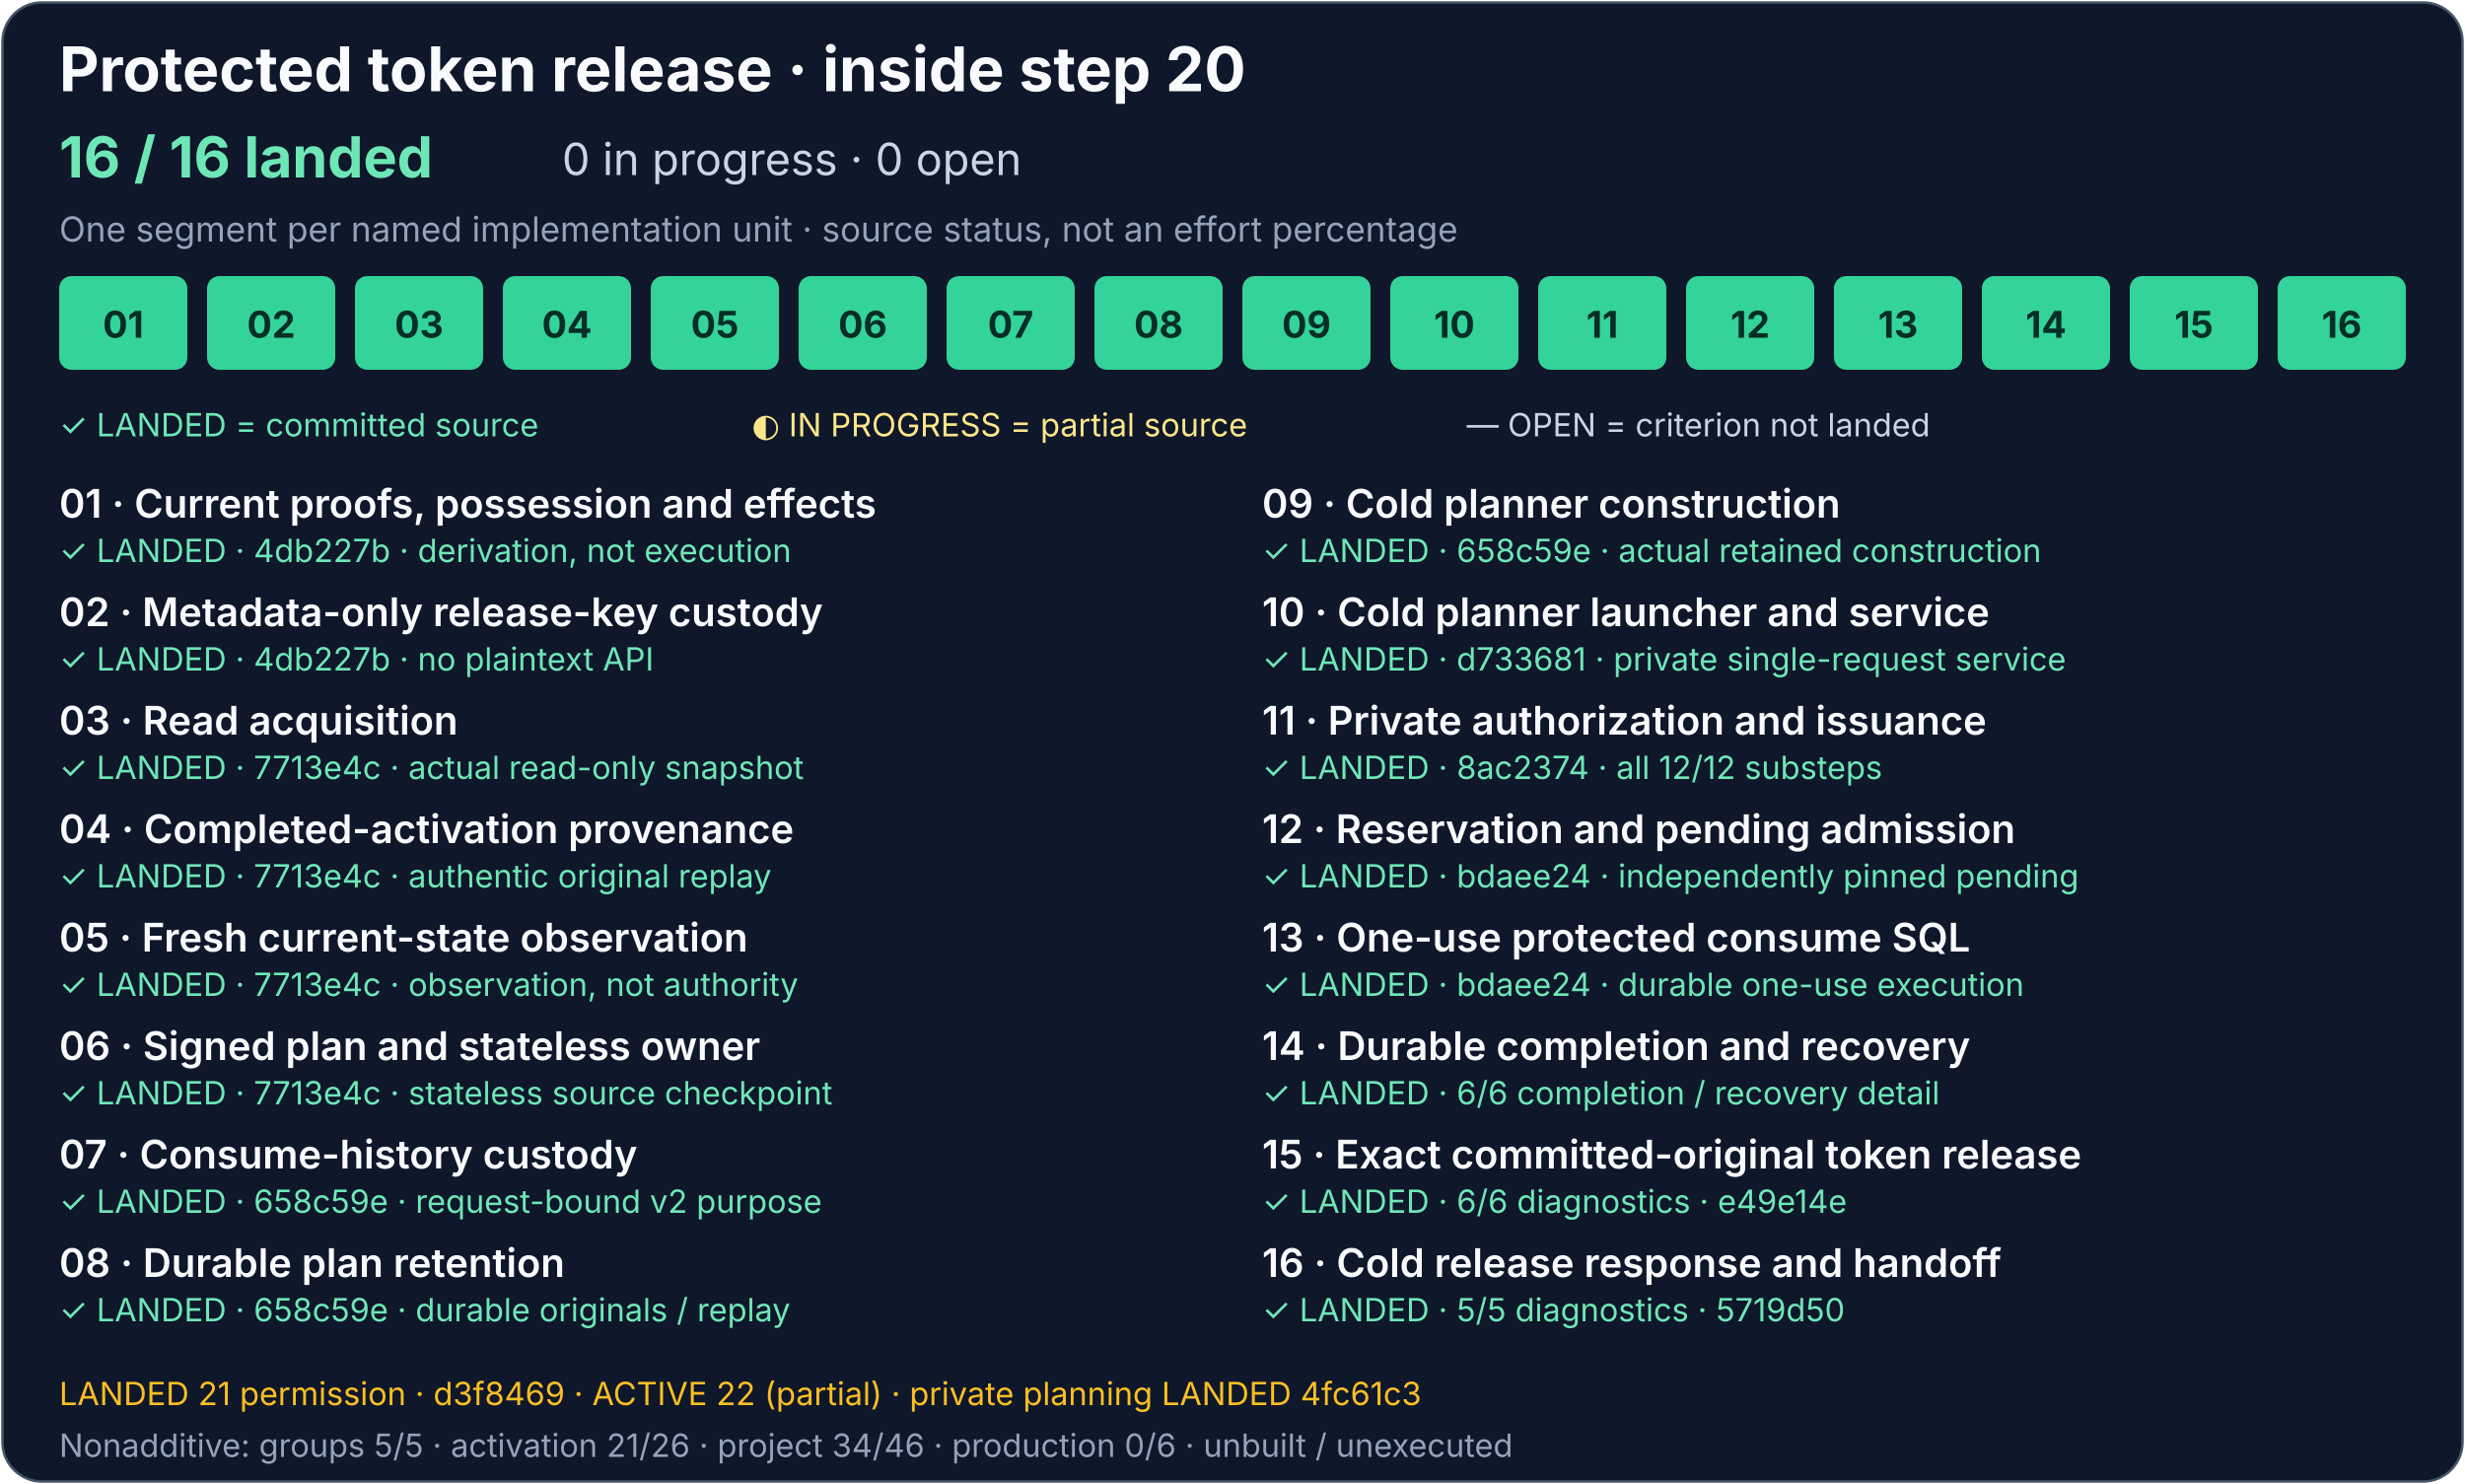
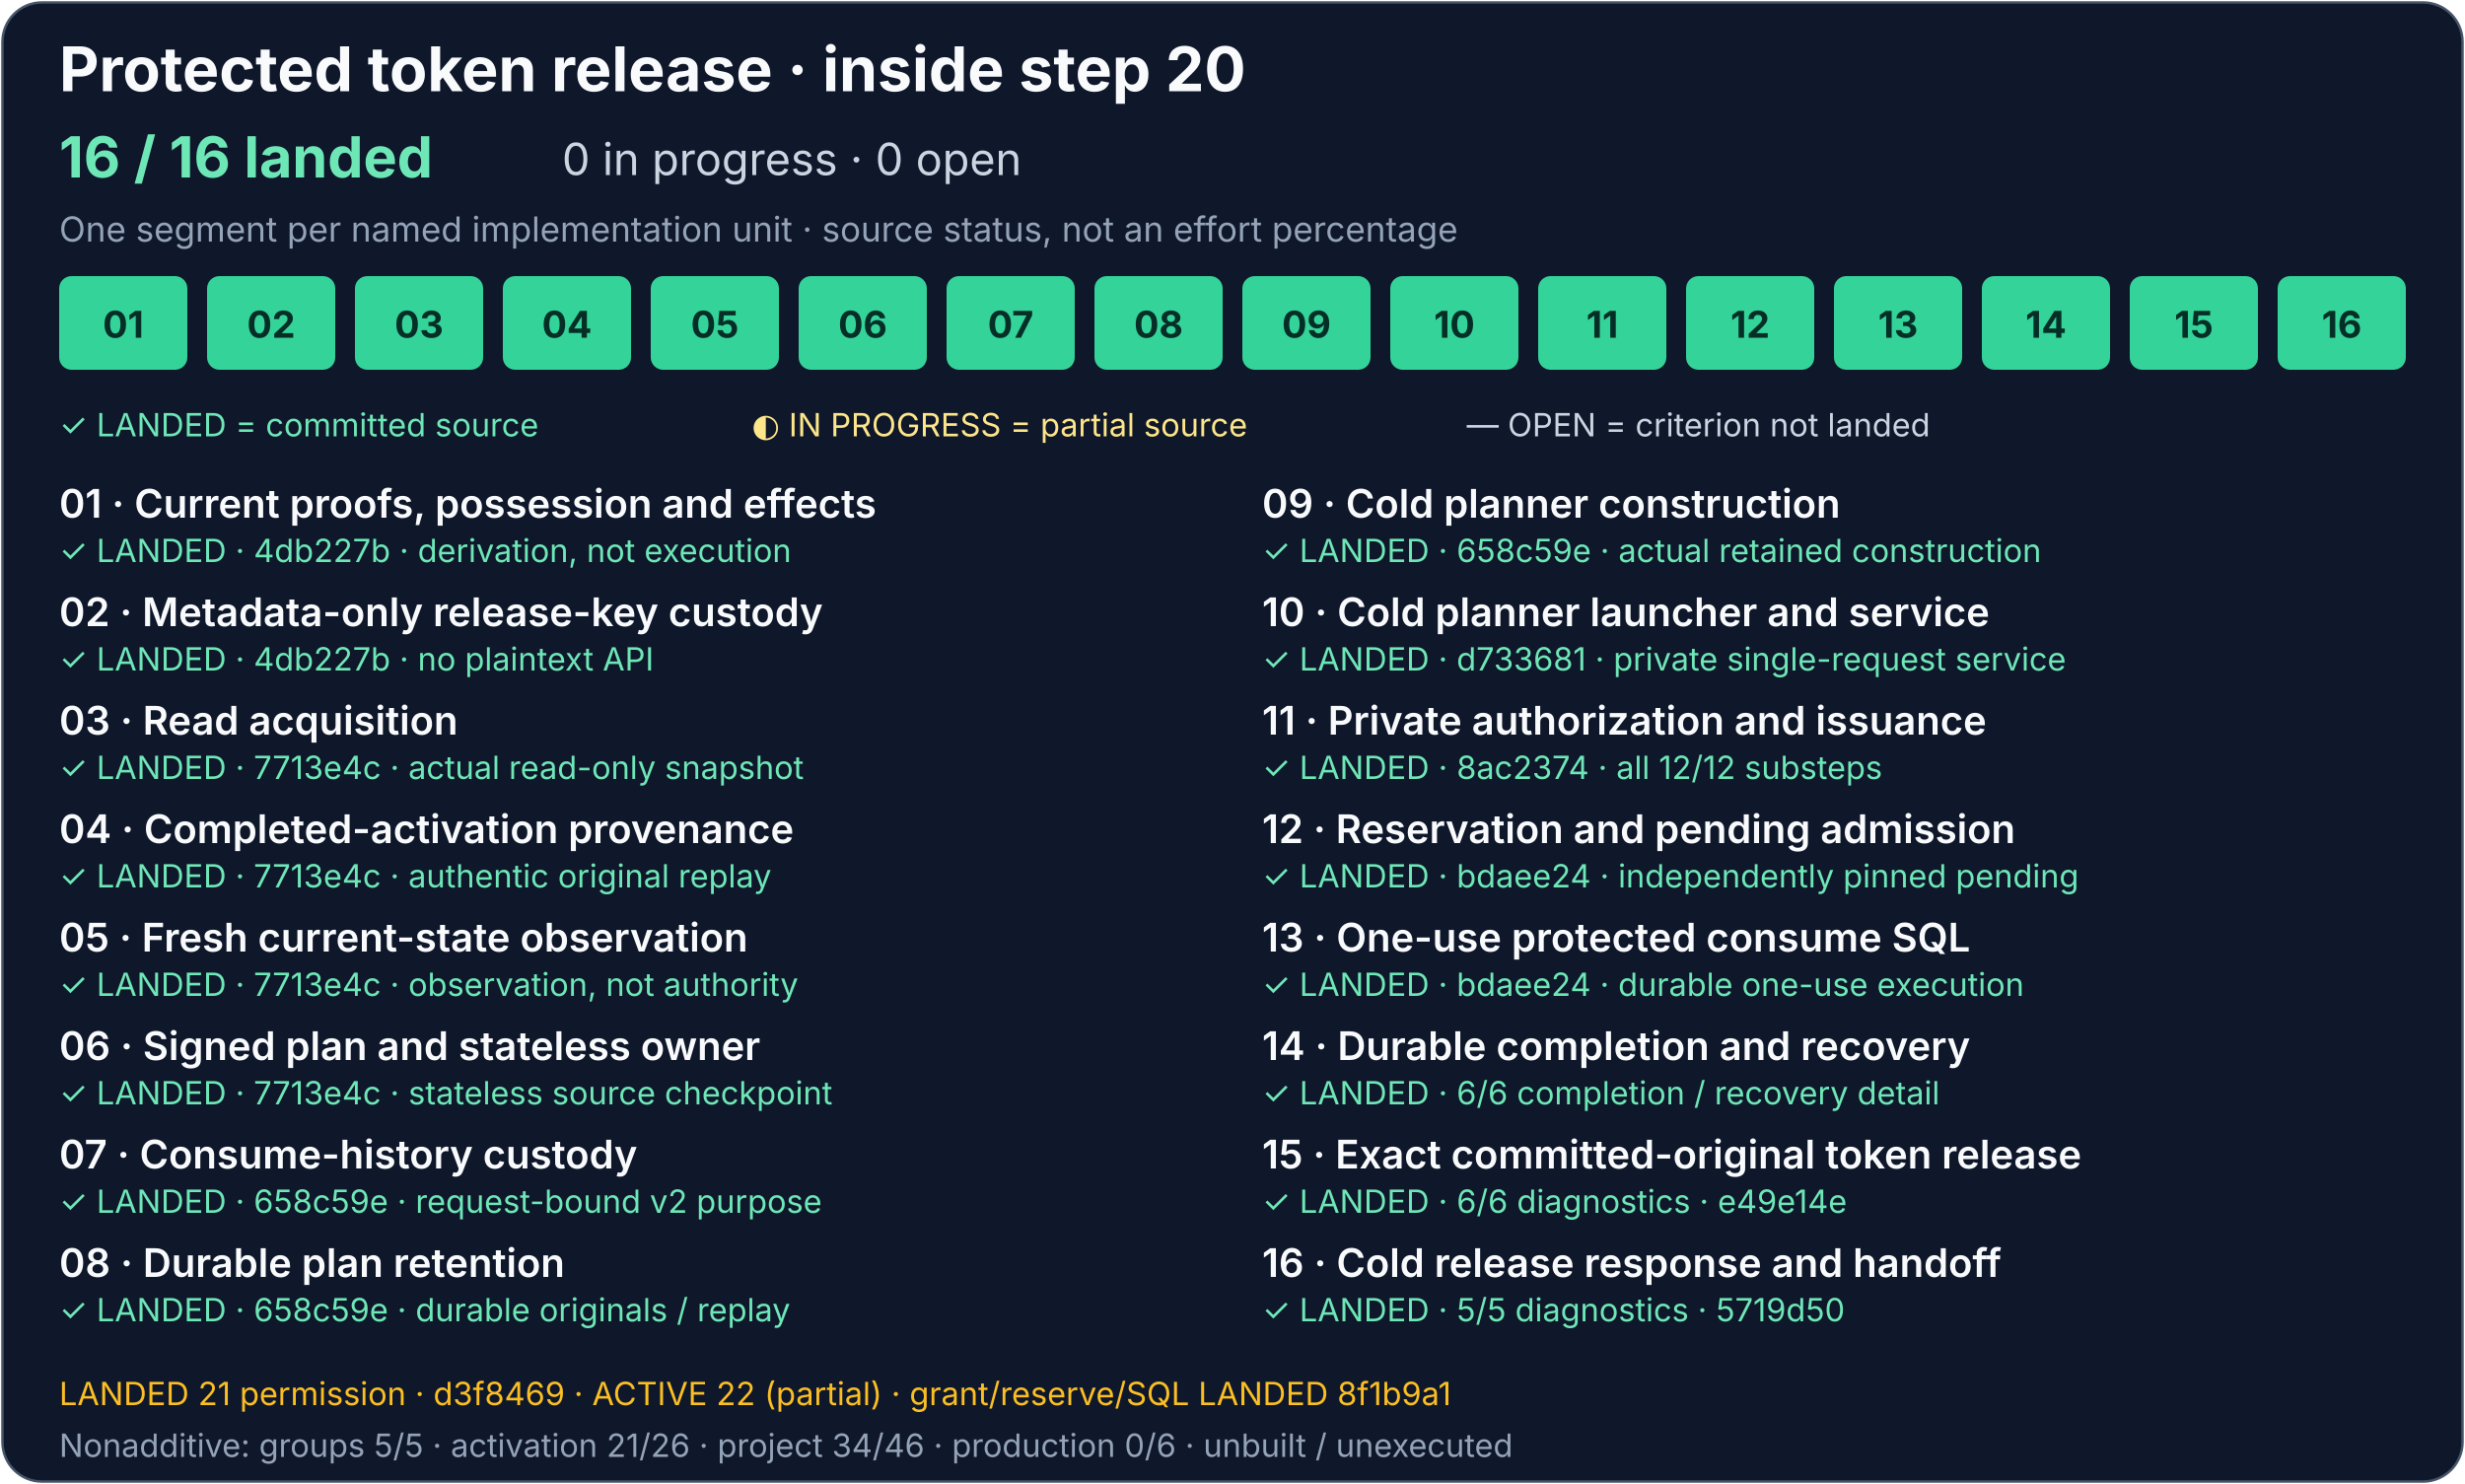
<svg xmlns="http://www.w3.org/2000/svg" width="1000" height="602" viewBox="0 0 1000 602" role="img" aria-labelledby="release-title release-description">
  <rect x="1" y="1" width="998" height="600" rx="16" fill="#0f172a" stroke="#475569" />
  <g font-family="system-ui, -apple-system, Segoe UI, sans-serif">
    <text x="24" y="37" fill="#f8fafc" font-size="25" font-weight="700">Protected token release · inside step 20</text>
    <text x="24" y="72" fill="#6ee7b7" font-size="23" font-weight="700">16 / 16 landed</text>
    <text x="228" y="71" fill="#cbd5e1" font-size="18">0 in progress · 0 open</text>
    <text x="24" y="98" fill="#94a3b8" font-size="14">One segment per named implementation unit · source status, not an effort percentage</text>
    <g fill="#34d399">
      <rect x="24" y="112" width="52" height="38" rx="5" />
      <rect x="84" y="112" width="52" height="38" rx="5" />
      <rect x="144" y="112" width="52" height="38" rx="5" />
      <rect x="204" y="112" width="52" height="38" rx="5" />
      <rect x="264" y="112" width="52" height="38" rx="5" />
      <rect x="324" y="112" width="52" height="38" rx="5" />
    </g>
    <g fill="#34d399">
      <rect x="384" y="112" width="52" height="38" rx="5" />
      <rect x="444" y="112" width="52" height="38" rx="5" />
      <rect x="504" y="112" width="52" height="38" rx="5" />
      <rect x="564" y="112" width="52" height="38" rx="5" />
    </g>
    <g fill="#334155" stroke="#94a3b8">
      <rect x="624" y="112" width="52" height="38" rx="5" fill="#34d399" stroke="none" />
      <rect x="684" y="112" width="52" height="38" rx="5" fill="#34d399" stroke="none" />
      <rect x="744" y="112" width="52" height="38" rx="5" fill="#34d399" stroke="none" />
      <a href="../production-status.md#consume-completion-and-recovery-detail">
        <rect x="804" y="112" width="52" height="38" rx="5" fill="#34d399" stroke="none" />
      </a>
      <a href="../production-status.md#exact-release-and-handoff-detail">
        <rect x="864" y="112" width="52" height="38" rx="5" fill="#34d399" stroke="none" />
      </a>
      <rect x="924" y="112" width="52" height="38" rx="5" fill="#34d399" stroke="none" />
    </g>
    <g font-size="15" font-weight="700" text-anchor="middle">
      <g fill="#052e26">
        <text x="50" y="137">01</text>
        <text x="110" y="137">02</text>
        <text x="170" y="137">03</text>
        <text x="230" y="137">04</text>
        <text x="290" y="137">05</text>
        <text x="350" y="137">06</text>
      </g>
      <g fill="#052e26">
        <text x="410" y="137">07</text>
        <text x="470" y="137">08</text>
        <text x="530" y="137">09</text>
        <text x="590" y="137">10</text>
      </g>
      <g fill="#e2e8f0">
        <text x="650" y="137" fill="#052e26">11</text>
        <text x="710" y="137" fill="#052e26">12</text>
        <text x="770" y="137" fill="#052e26">13</text>
        <text x="830" y="137" fill="#052e26">14</text>
        <text x="890" y="137" fill="#052e26">15</text>
        <text x="950" y="137" fill="#052e26">16</text>
      </g>
    </g>
    <text x="24" y="177" fill="#6ee7b7" font-size="13">✓ LANDED = committed source</text>
    <text x="305" y="177" fill="#fde68a" font-size="13">◐ IN PROGRESS = partial source</text>
    <text x="595" y="177" fill="#cbd5e1" font-size="13">— OPEN = criterion not landed</text>
    <g fill="#f8fafc" font-size="16" font-weight="600">
      <text x="24" y="210">01 · Current proofs, possession and effects</text>
      <text x="24" y="254">02 · Metadata-only release-key custody</text>
      <text x="24" y="298">03 · Read acquisition</text>
      <text x="24" y="342">04 · Completed-activation provenance</text>
      <text x="24" y="386">05 · Fresh current-state observation</text>
      <text x="24" y="430">06 · Signed plan and stateless owner</text>
      <text x="24" y="474">07 · Consume-history custody</text>
      <text x="24" y="518">08 · Durable plan retention</text>
      <text x="512" y="210">09 · Cold planner construction</text>
      <text x="512" y="254">10 · Cold planner launcher and service</text>
      <text x="512" y="298">11 · Private authorization and issuance</text>
      <text x="512" y="342">12 · Reservation and pending admission</text>
      <text x="512" y="386">13 · One-use protected consume SQL</text>
      <text x="512" y="430">14 · Durable completion and recovery</text>
      <text x="512" y="474">15 · Exact committed-original token release</text>
      <text x="512" y="518">16 · Cold release response and handoff</text>
    </g>
    <g font-size="13">
      <g fill="#6ee7b7">
        <text x="24" y="228">✓ LANDED · 4db227b · derivation, not execution</text>
        <text x="24" y="272">✓ LANDED · 4db227b · no plaintext API</text>
        <text x="24" y="316">✓ LANDED · 7713e4c · actual read-only snapshot</text>
        <text x="24" y="360">✓ LANDED · 7713e4c · authentic original replay</text>
        <text x="24" y="404">✓ LANDED · 7713e4c · observation, not authority</text>
        <text x="24" y="448">✓ LANDED · 7713e4c · stateless source checkpoint</text>
      </g>
      <g fill="#6ee7b7">
        <text x="24" y="492">✓ LANDED · 658c59e · request-bound v2 purpose</text>
        <text x="24" y="536">✓ LANDED · 658c59e · durable originals / replay</text>
        <text x="512" y="228">✓ LANDED · 658c59e · actual retained construction</text>
        <text x="512" y="272">✓ LANDED · d733681 · private single-request service</text>
      </g>
      <g fill="#cbd5e1">
        <text x="512" y="316" fill="#6ee7b7">✓ LANDED · 8ac2374 · all 12/12 substeps</text>
        <text x="512" y="360" fill="#6ee7b7">✓ LANDED · bdaee24 · independently pinned pending</text>
        <text x="512" y="404" fill="#6ee7b7">✓ LANDED · bdaee24 · durable one-use execution</text>
        <a href="../production-status.md#consume-completion-and-recovery-detail">
          <text x="512" y="448" fill="#6ee7b7">✓ LANDED · 6/6 completion / recovery detail</text>
        </a>
        <a href="../production-status.md#exact-release-and-handoff-detail">
          <text x="512" y="492" fill="#6ee7b7">✓ LANDED · 6/6 diagnostics · e49e14e</text>
        </a>
        <text x="512" y="536" fill="#6ee7b7">✓ LANDED · 5/5 diagnostics · 5719d50</text>
      </g>
    </g>
-     <text x="24" y="570" fill="#fbbf24" font-size="13">LANDED 21 permission · d3f8469 · ACTIVE 22 (partial) · private planning LANDED 4fc61c3</text>
+     <text x="24" y="570" fill="#fbbf24" font-size="13">LANDED 21 permission · d3f8469 · ACTIVE 22 (partial) · grant/reserve/SQL LANDED 8f1b9a1</text>
    <text x="24" y="591" fill="#94a3b8" font-size="13">Nonadditive: groups 5/5 · activation 21/26 · project 34/46 · production 0/6 · unbuilt / unexecuted</text>
  </g>
</svg>
